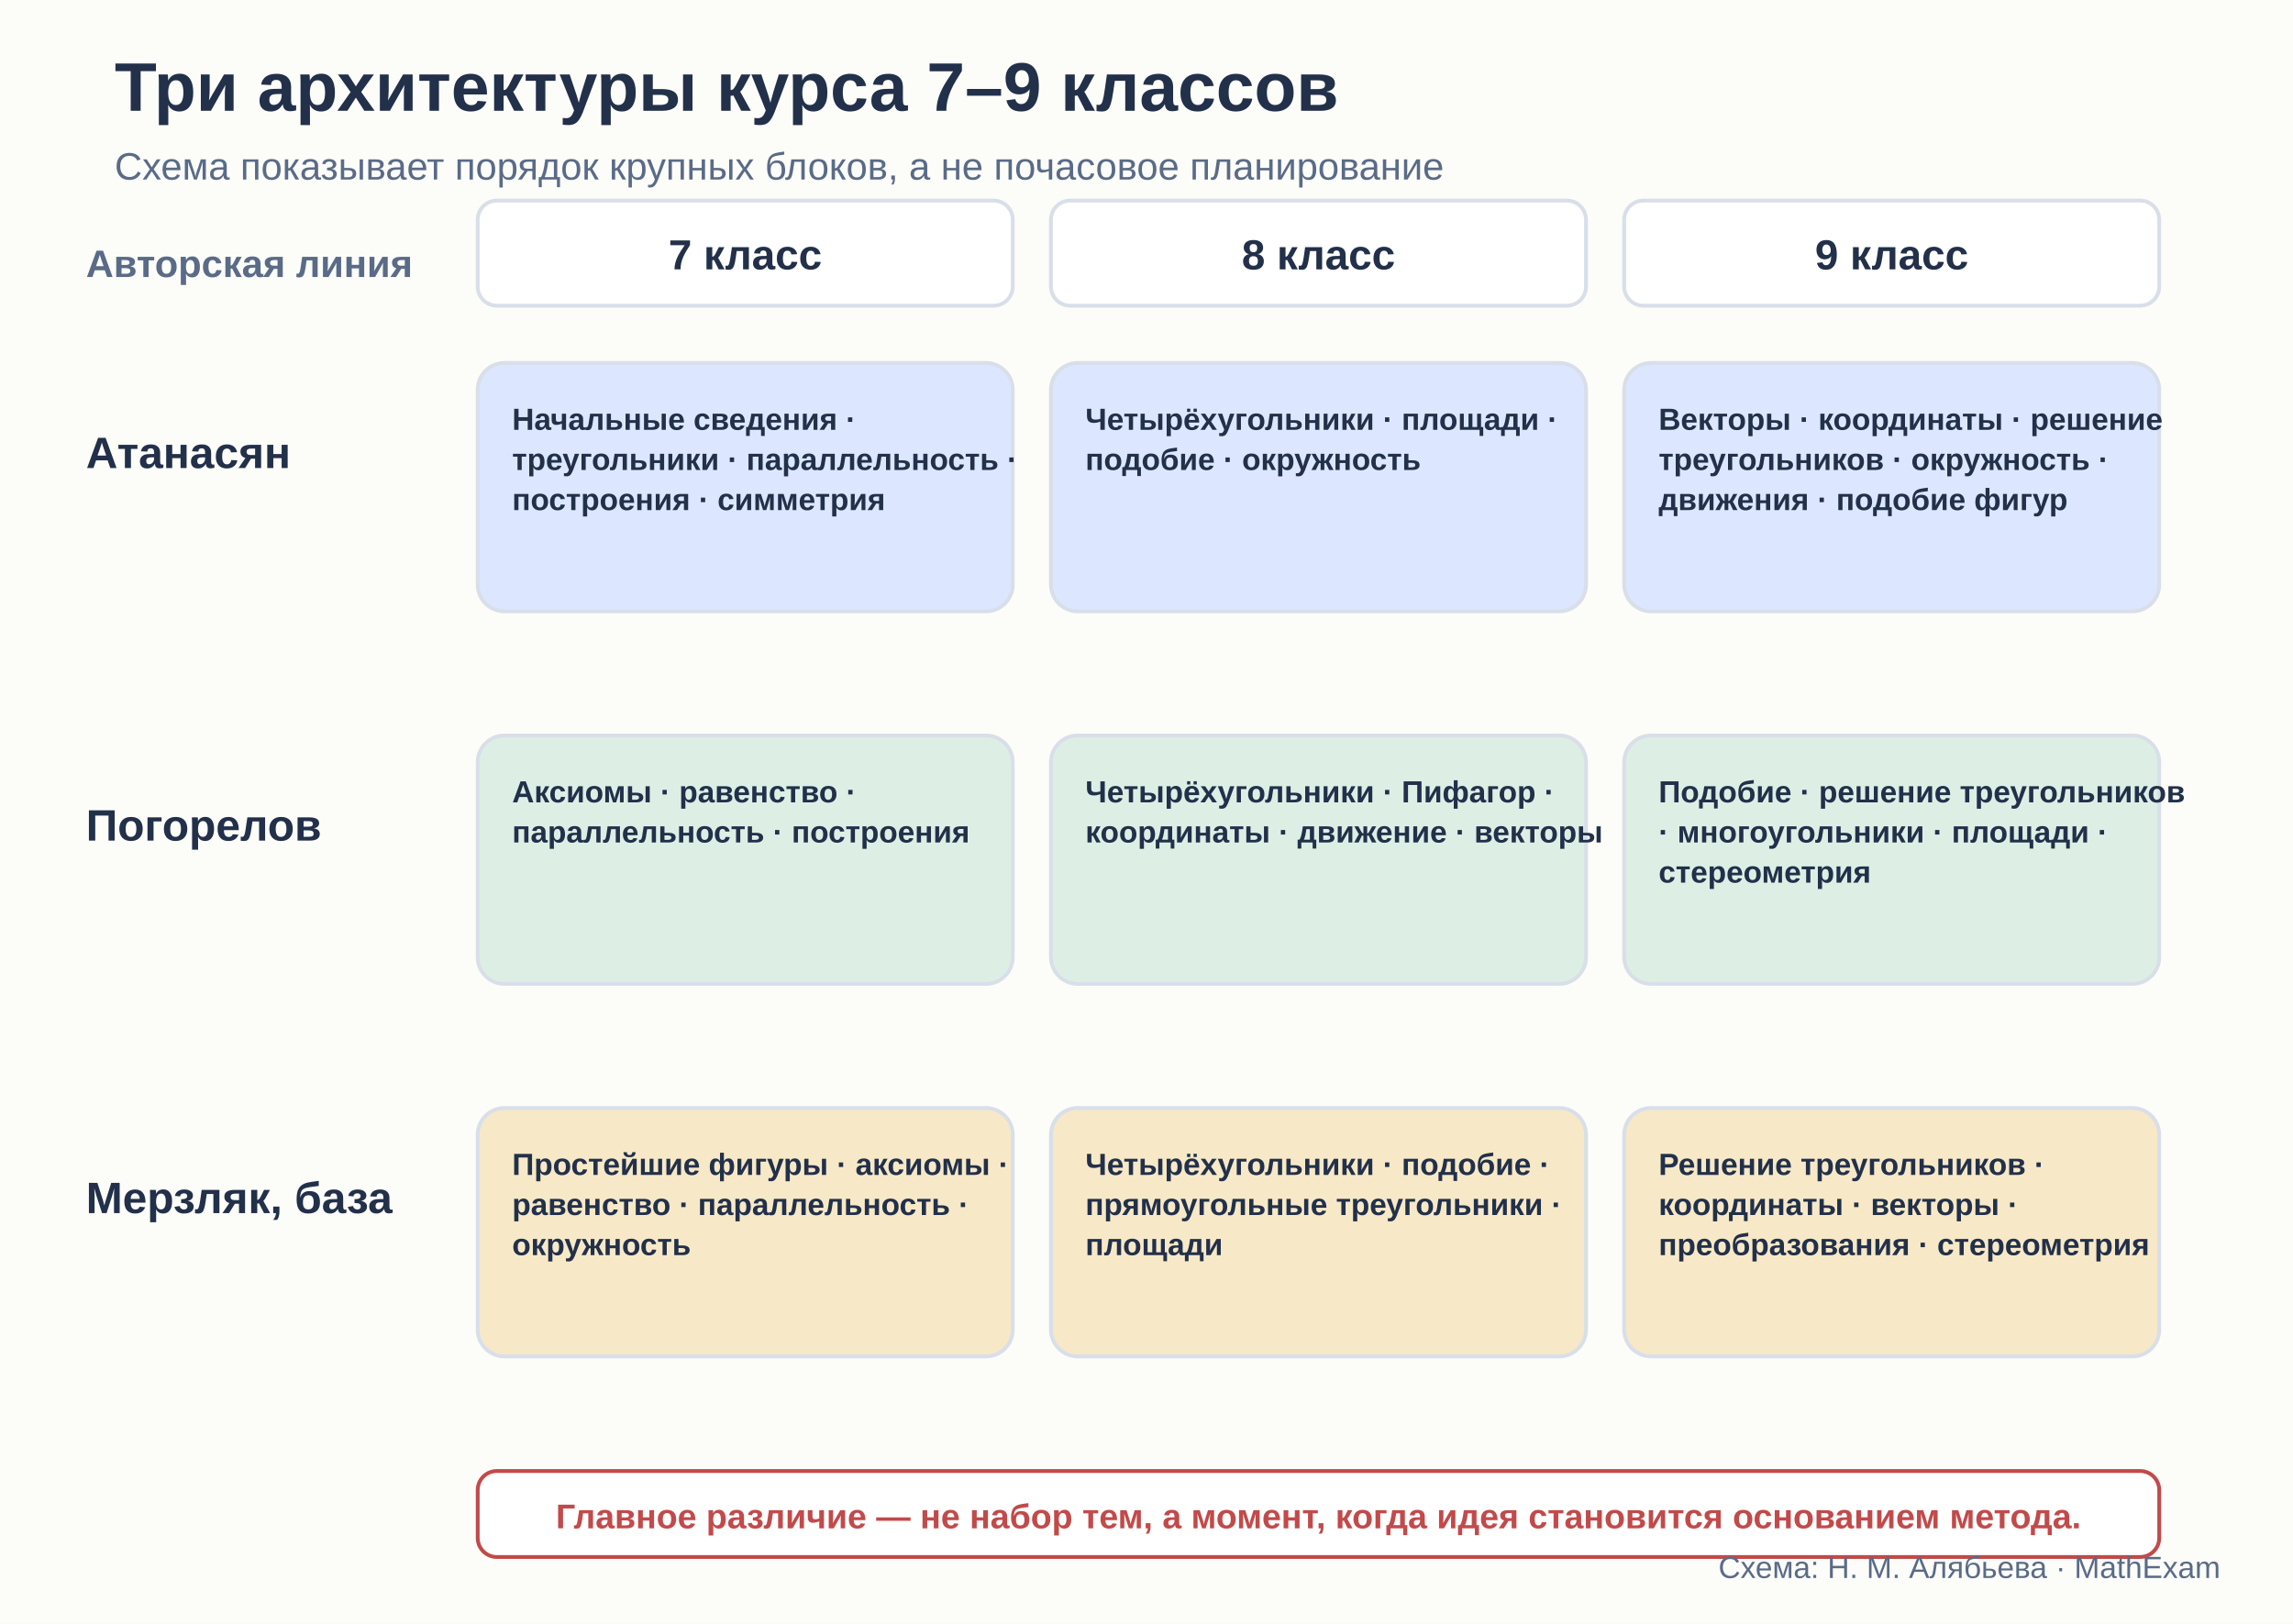
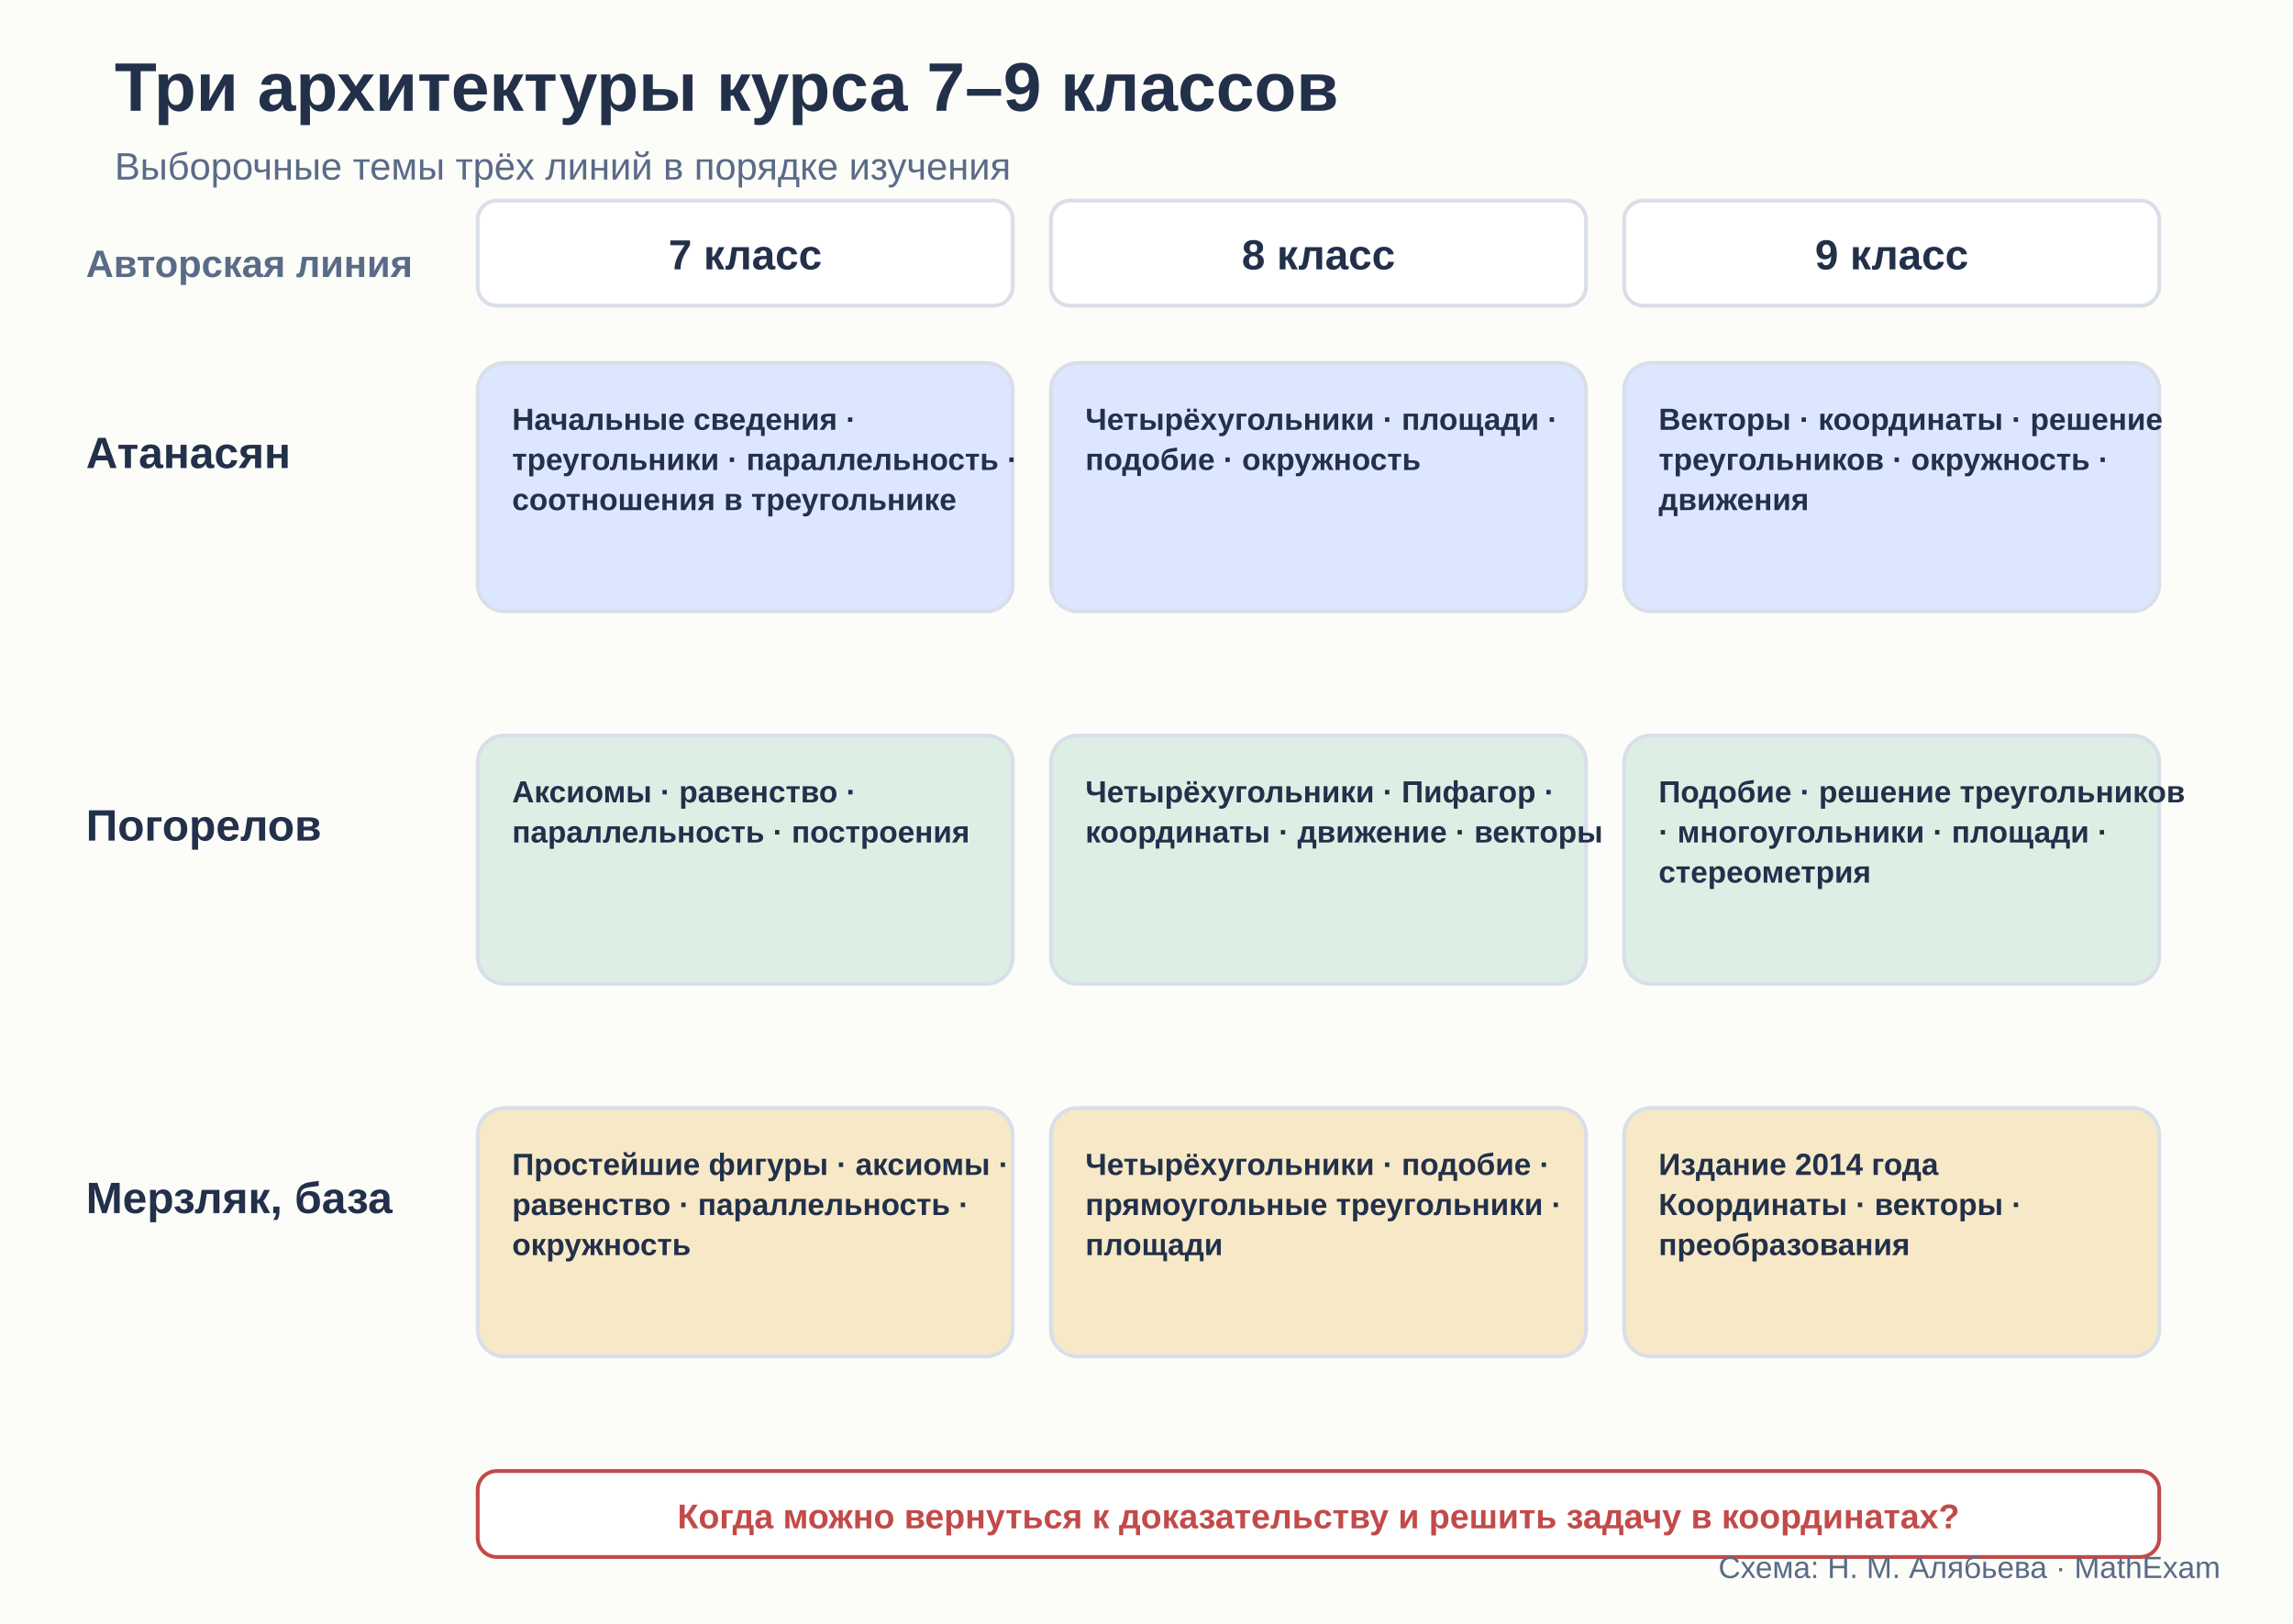
<svg xmlns="http://www.w3.org/2000/svg" width="1200" height="850" viewBox="0 0 1200 850" role="img">
  <defs>
    <marker id="arrow" markerWidth="12" markerHeight="12" refX="10" refY="6" orient="auto">
      <path d="M0,0 L12,6 L0,12 z" fill="#2B57C4" />
    </marker>
  </defs>
  <rect width="1200" height="850" fill="#FCFCF9" />
  <text x="60" y="58" text-anchor="start" style="font-size:36px;font-weight:700;fill:#22304A;font-family:Arial,Segoe UI,sans-serif;">
    <tspan x="60" dy="0">Три архитектуры курса 7–9 классов</tspan>
  </text>
  <text x="60" y="94" text-anchor="start" style="font-size:20px;font-weight:400;fill:#5A6B87;font-family:Arial,Segoe UI,sans-serif;">
-     <tspan x="60" dy="0">Схема показывает порядок крупных блоков, а не почасовое планирование</tspan>
+     <tspan x="60" dy="0">Выборочные темы трёх линий в порядке изучения</tspan>
  </text>
  <text x="45" y="145" text-anchor="start" style="font-size:20px;font-weight:700;fill:#5A6B87;font-family:Arial,Segoe UI,sans-serif;">
    <tspan x="45" dy="0">Авторская линия</tspan>
  </text>
  <rect x="250" y="105" width="280" height="55" rx="10" fill="#FFFFFF" stroke="#D9DFE9" stroke-width="2" />
  <text x="390" y="141" text-anchor="middle" style="font-size:22px;font-weight:700;fill:#22304A;font-family:Arial,Segoe UI,sans-serif;">
    <tspan x="390" dy="0">7 класс</tspan>
  </text>
  <rect x="550" y="105" width="280" height="55" rx="10" fill="#FFFFFF" stroke="#D9DFE9" stroke-width="2" />
  <text x="690" y="141" text-anchor="middle" style="font-size:22px;font-weight:700;fill:#22304A;font-family:Arial,Segoe UI,sans-serif;">
    <tspan x="690" dy="0">8 класс</tspan>
  </text>
  <rect x="850" y="105" width="280" height="55" rx="10" fill="#FFFFFF" stroke="#D9DFE9" stroke-width="2" />
  <text x="990" y="141" text-anchor="middle" style="font-size:22px;font-weight:700;fill:#22304A;font-family:Arial,Segoe UI,sans-serif;">
    <tspan x="990" dy="0">9 класс</tspan>
  </text>
  <text x="45" y="245" text-anchor="start" style="font-size:23px;font-weight:700;fill:#22304A;font-family:Arial,Segoe UI,sans-serif;">
    <tspan x="45" dy="0">Атанасян</tspan>
  </text>
  <rect x="250" y="190" width="280" height="130" rx="14" fill="#DCE7FF" stroke="#D9DFE9" stroke-width="2" />
  <text x="268" y="225" text-anchor="start" style="font-size:16px;font-weight:600;fill:#22304A;font-family:Arial,Segoe UI,sans-serif;">
    <tspan x="268" dy="0">Начальные сведения ·</tspan>
    <tspan x="268" dy="21">треугольники · параллельность ·</tspan>
-     <tspan x="268" dy="21">построения · симметрия</tspan>
+     <tspan x="268" dy="21">соотношения в треугольнике</tspan>
  </text>
  <rect x="550" y="190" width="280" height="130" rx="14" fill="#DCE7FF" stroke="#D9DFE9" stroke-width="2" />
  <text x="568" y="225" text-anchor="start" style="font-size:16px;font-weight:600;fill:#22304A;font-family:Arial,Segoe UI,sans-serif;">
    <tspan x="568" dy="0">Четырёхугольники · площади ·</tspan>
    <tspan x="568" dy="21">подобие · окружность</tspan>
  </text>
  <rect x="850" y="190" width="280" height="130" rx="14" fill="#DCE7FF" stroke="#D9DFE9" stroke-width="2" />
  <text x="868" y="225" text-anchor="start" style="font-size:16px;font-weight:600;fill:#22304A;font-family:Arial,Segoe UI,sans-serif;">
    <tspan x="868" dy="0">Векторы · координаты · решение</tspan>
    <tspan x="868" dy="21">треугольников · окружность ·</tspan>
-     <tspan x="868" dy="21">движения · подобие фигур</tspan>
+     <tspan x="868" dy="21">движения</tspan>
  </text>
  <text x="45" y="440" text-anchor="start" style="font-size:23px;font-weight:700;fill:#22304A;font-family:Arial,Segoe UI,sans-serif;">
    <tspan x="45" dy="0">Погорелов</tspan>
  </text>
  <rect x="250" y="385" width="280" height="130" rx="14" fill="#DDEFE5" stroke="#D9DFE9" stroke-width="2" />
  <text x="268" y="420" text-anchor="start" style="font-size:16px;font-weight:600;fill:#22304A;font-family:Arial,Segoe UI,sans-serif;">
    <tspan x="268" dy="0">Аксиомы · равенство ·</tspan>
    <tspan x="268" dy="21">параллельность · построения</tspan>
  </text>
  <rect x="550" y="385" width="280" height="130" rx="14" fill="#DDEFE5" stroke="#D9DFE9" stroke-width="2" />
  <text x="568" y="420" text-anchor="start" style="font-size:16px;font-weight:600;fill:#22304A;font-family:Arial,Segoe UI,sans-serif;">
    <tspan x="568" dy="0">Четырёхугольники · Пифагор ·</tspan>
    <tspan x="568" dy="21">координаты · движение · векторы</tspan>
  </text>
  <rect x="850" y="385" width="280" height="130" rx="14" fill="#DDEFE5" stroke="#D9DFE9" stroke-width="2" />
  <text x="868" y="420" text-anchor="start" style="font-size:16px;font-weight:600;fill:#22304A;font-family:Arial,Segoe UI,sans-serif;">
    <tspan x="868" dy="0">Подобие · решение треугольников</tspan>
    <tspan x="868" dy="21">· многоугольники · площади ·</tspan>
    <tspan x="868" dy="21">стереометрия</tspan>
  </text>
  <text x="45" y="635" text-anchor="start" style="font-size:23px;font-weight:700;fill:#22304A;font-family:Arial,Segoe UI,sans-serif;">
    <tspan x="45" dy="0">Мерзляк, база</tspan>
  </text>
  <rect x="250" y="580" width="280" height="130" rx="14" fill="#F7E9C7" stroke="#D9DFE9" stroke-width="2" />
  <text x="268" y="615" text-anchor="start" style="font-size:16px;font-weight:600;fill:#22304A;font-family:Arial,Segoe UI,sans-serif;">
    <tspan x="268" dy="0">Простейшие фигуры · аксиомы ·</tspan>
    <tspan x="268" dy="21">равенство · параллельность ·</tspan>
    <tspan x="268" dy="21">окружность</tspan>
  </text>
  <rect x="550" y="580" width="280" height="130" rx="14" fill="#F7E9C7" stroke="#D9DFE9" stroke-width="2" />
  <text x="568" y="615" text-anchor="start" style="font-size:16px;font-weight:600;fill:#22304A;font-family:Arial,Segoe UI,sans-serif;">
    <tspan x="568" dy="0">Четырёхугольники · подобие ·</tspan>
    <tspan x="568" dy="21">прямоугольные треугольники ·</tspan>
    <tspan x="568" dy="21">площади</tspan>
  </text>
  <rect x="850" y="580" width="280" height="130" rx="14" fill="#F7E9C7" stroke="#D9DFE9" stroke-width="2" />
  <text x="868" y="615" text-anchor="start" style="font-size:16px;font-weight:600;fill:#22304A;font-family:Arial,Segoe UI,sans-serif;">
-     <tspan x="868" dy="0">Решение треугольников ·</tspan>
-     <tspan x="868" dy="21">координаты · векторы ·</tspan>
-     <tspan x="868" dy="21">преобразования · стереометрия</tspan>
+     <tspan x="868" dy="0">Издание 2014 года</tspan>
+     <tspan x="868" dy="21">Координаты · векторы ·</tspan>
+     <tspan x="868" dy="21">преобразования</tspan>
  </text>
  <rect x="250" y="770" width="880" height="45" rx="10" fill="#FFFFFF" stroke="#C24A4A" stroke-width="2" />
  <text x="690" y="800" text-anchor="middle" style="font-size:18px;font-weight:700;fill:#C24A4A;font-family:Arial,Segoe UI,sans-serif;">
-     <tspan x="690" dy="0">Главное различие — не набор тем, а момент, когда идея становится основанием метода.</tspan>
+     <tspan x="690" dy="0">Когда можно вернуться к доказательству и решить задачу в координатах?</tspan>
  </text>
  <text x="1162" y="826" text-anchor="end" style="font-size:16px;font-weight:400;fill:#5A6B87;font-family:Arial,Segoe UI,sans-serif;">
    <tspan x="1162" dy="0">Схема: Н. М. Алябьева · MathExam</tspan>
  </text>
</svg>
